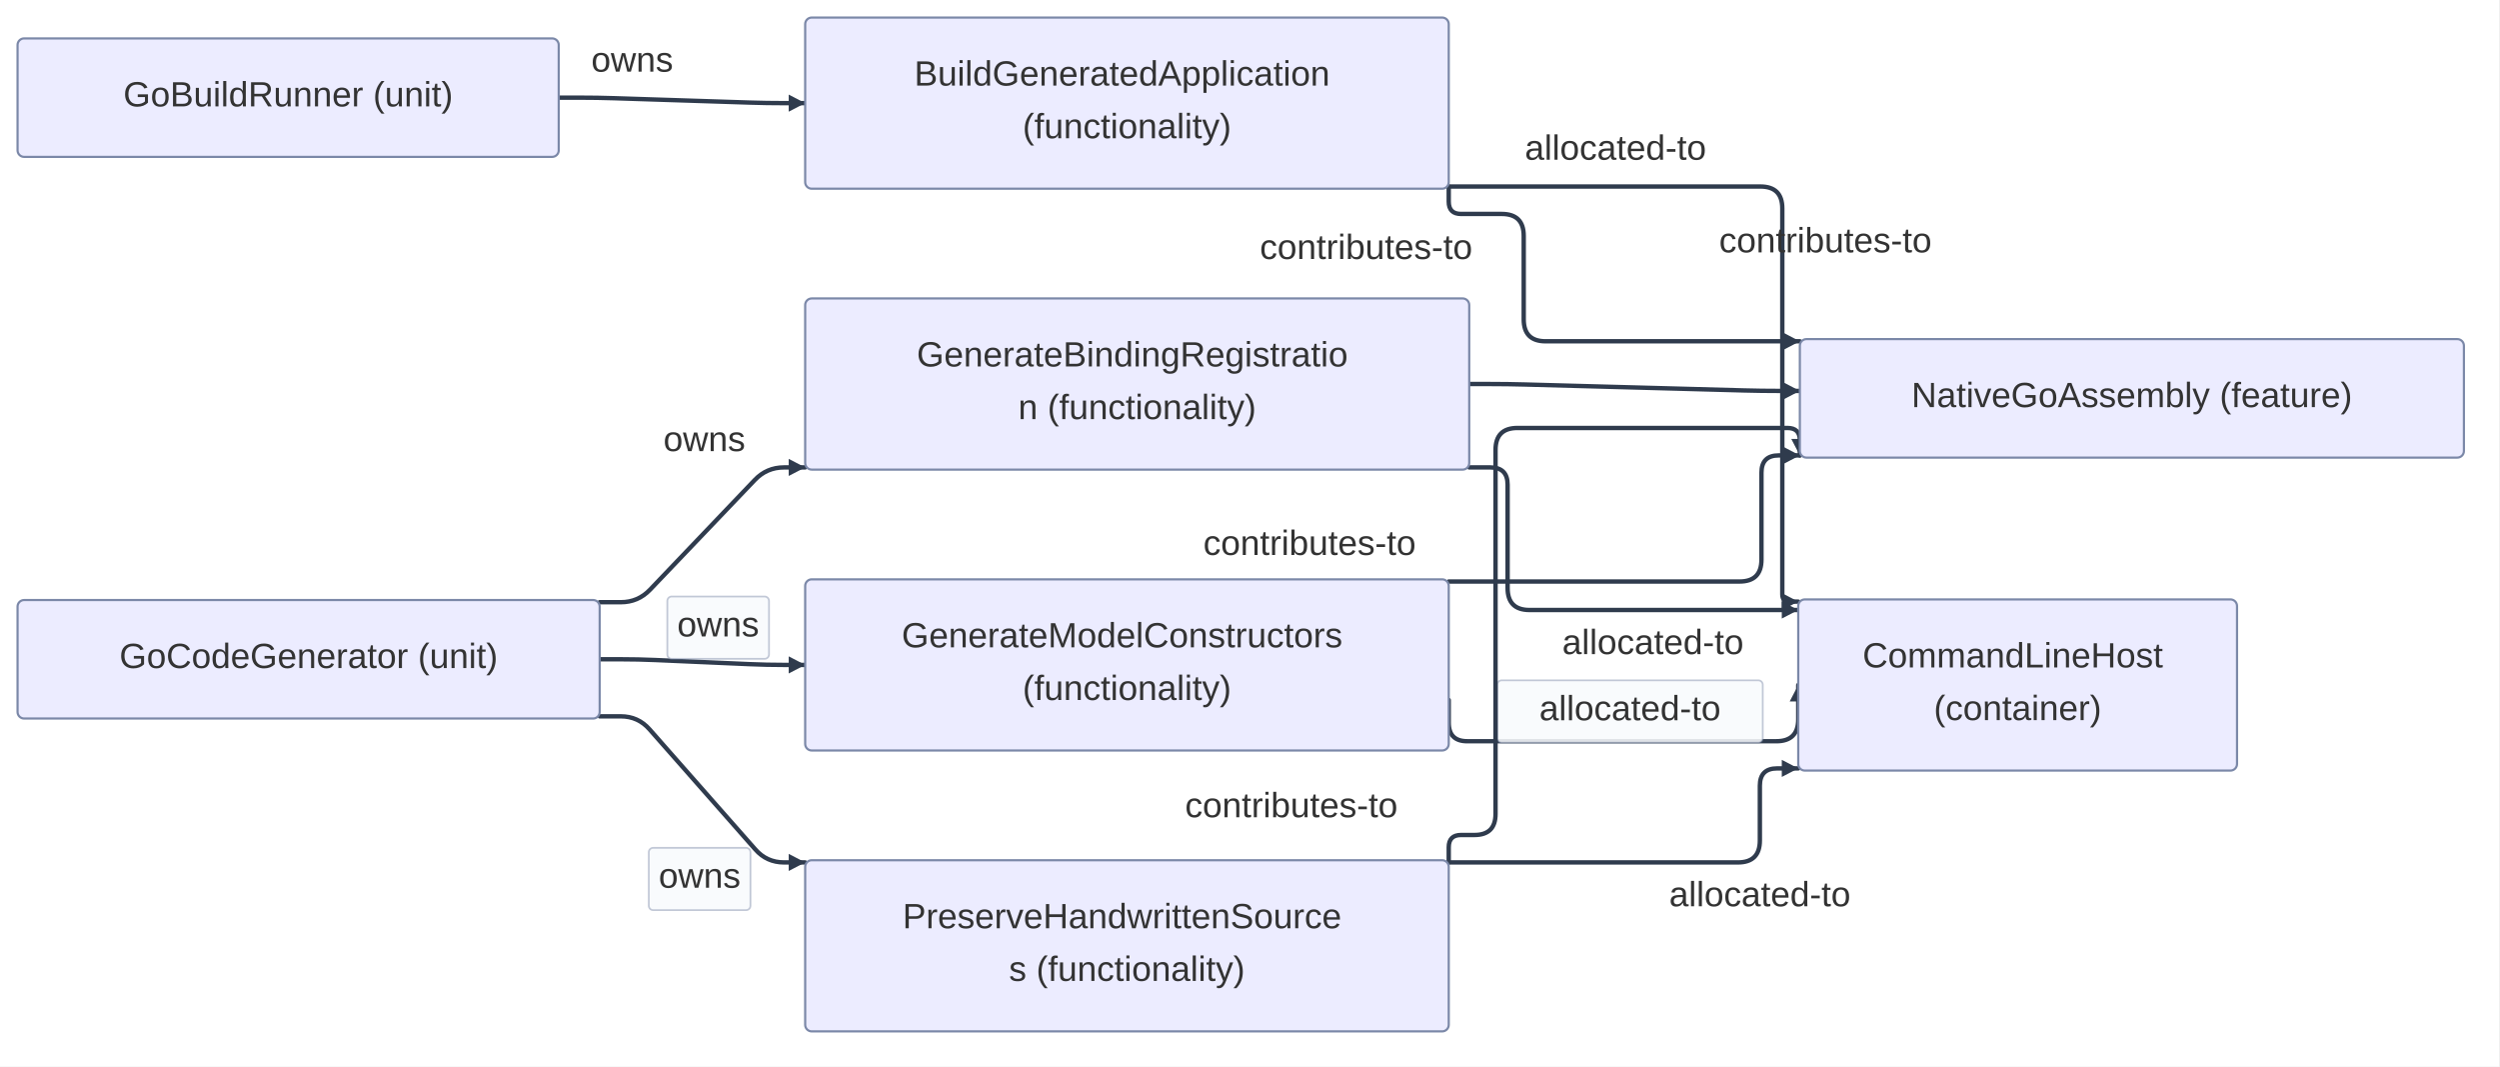
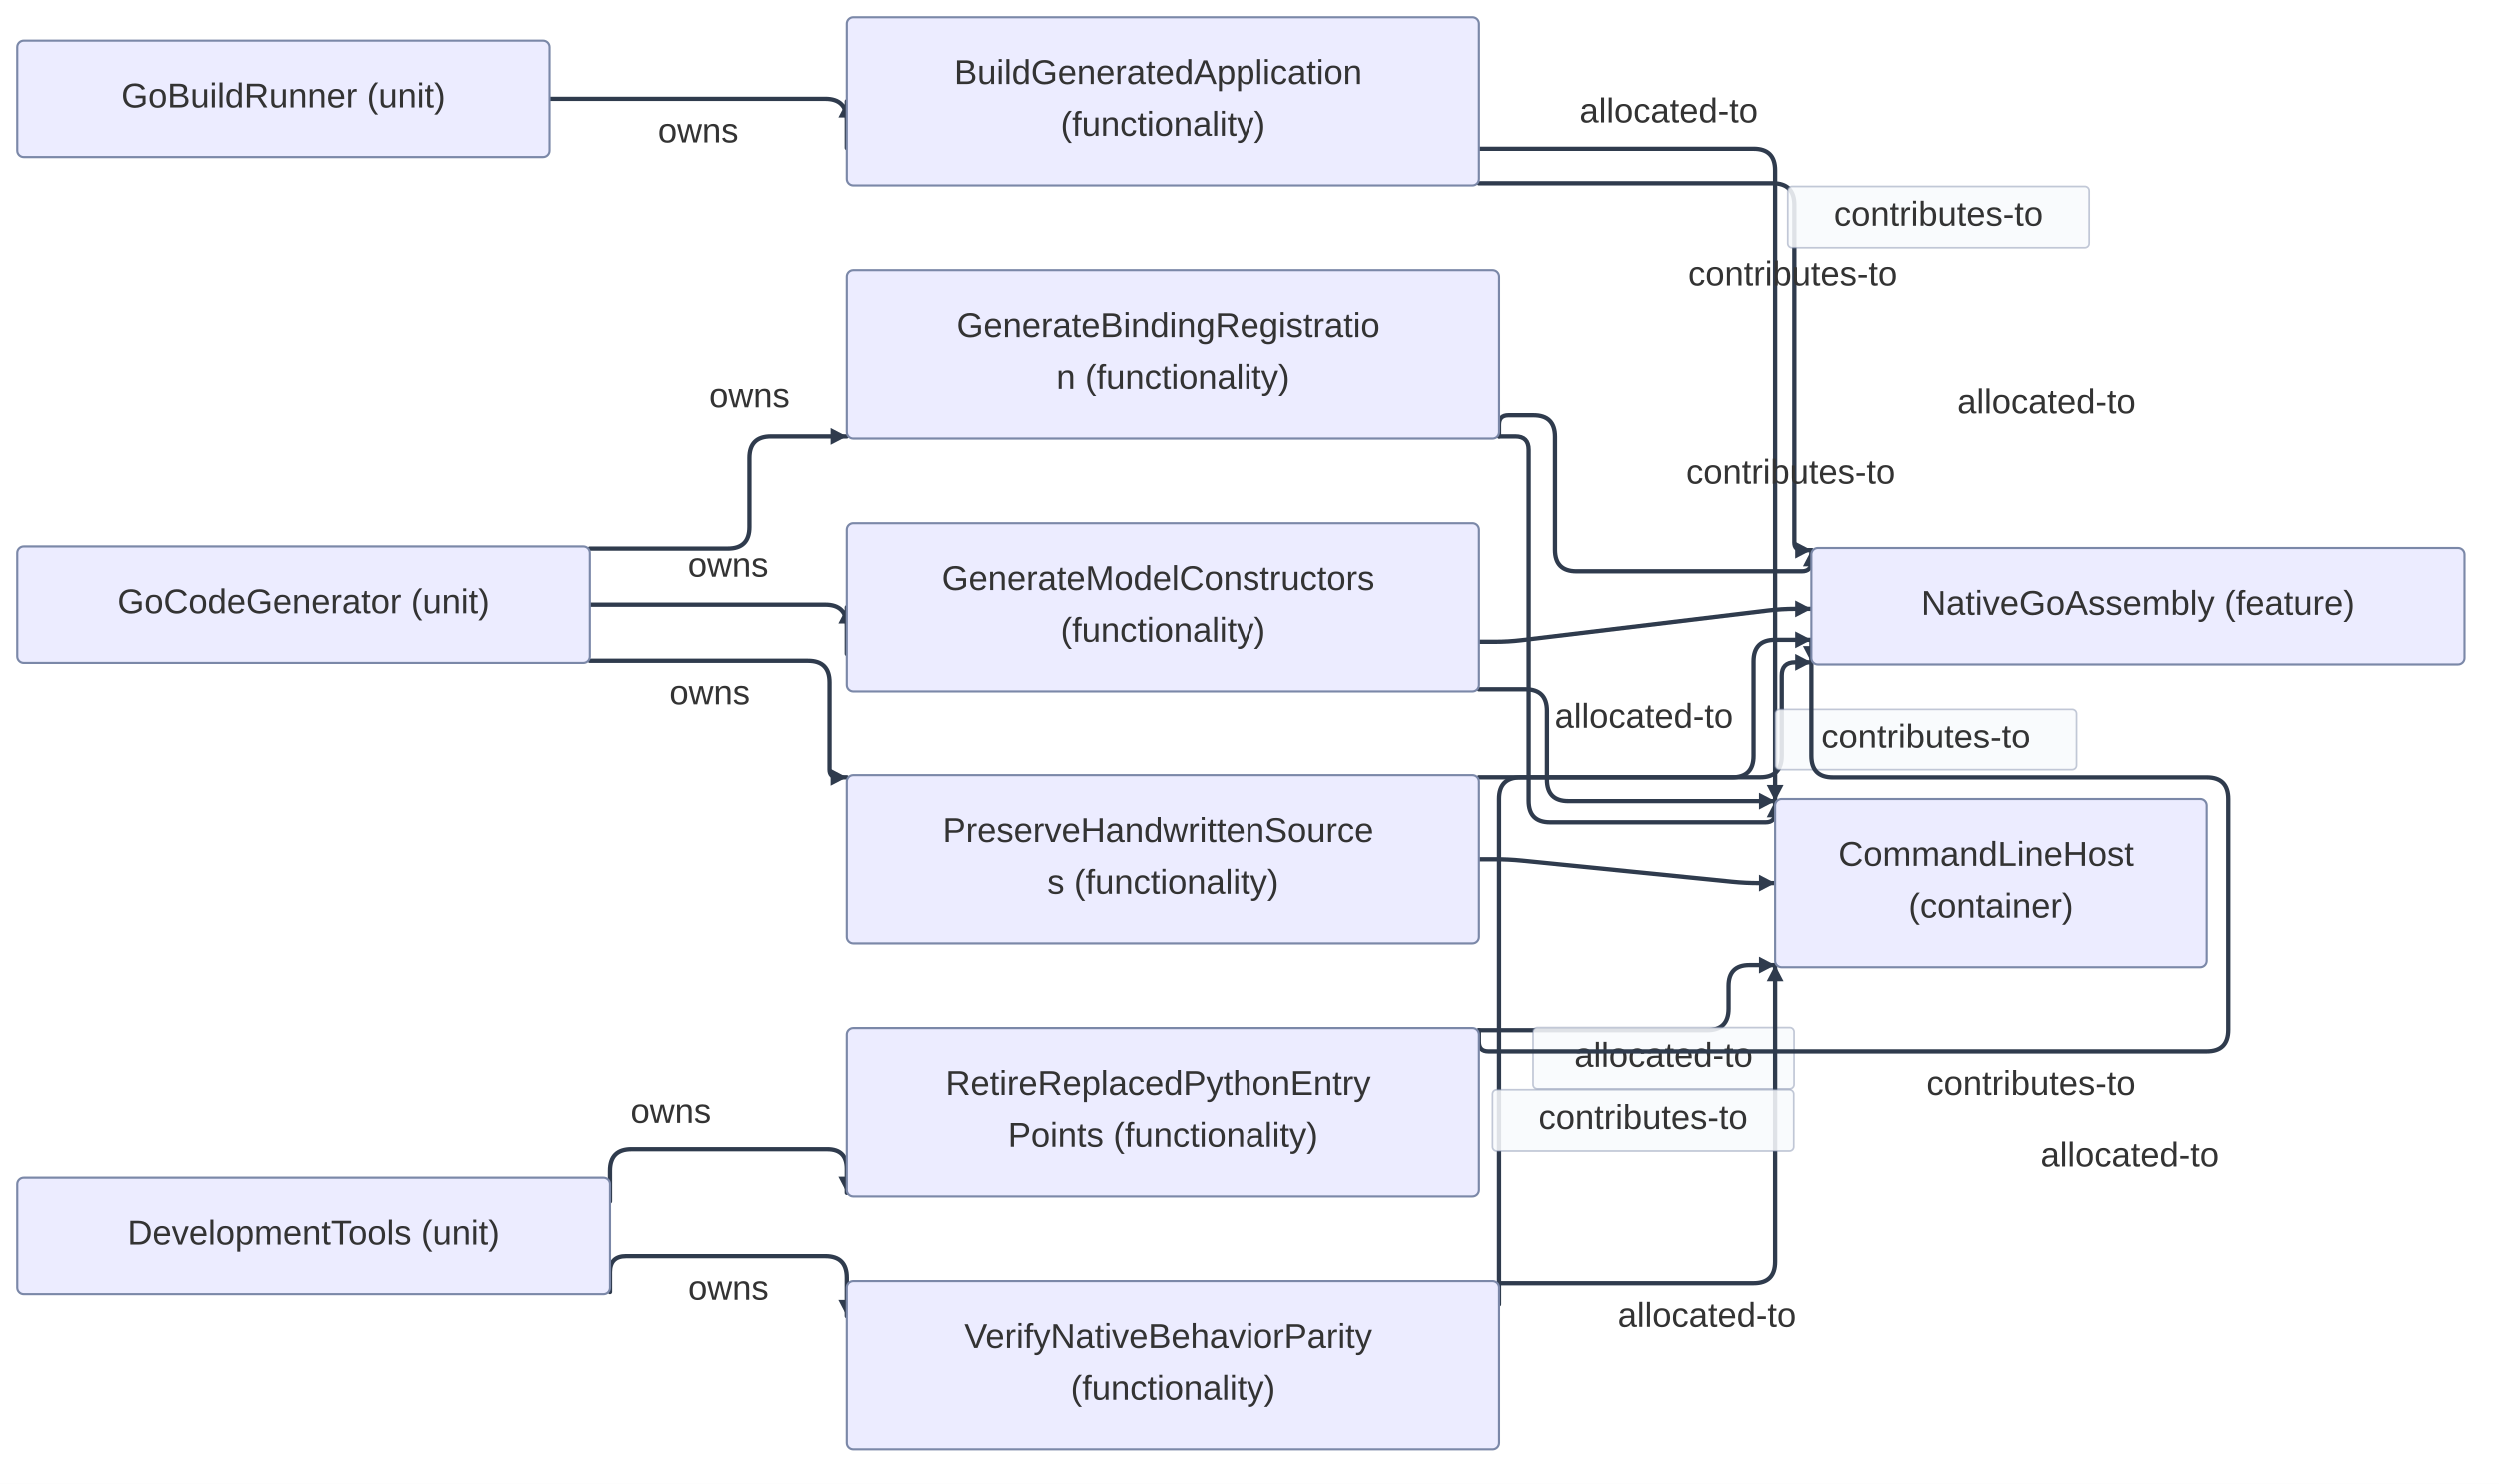
- <svg xmlns="http://www.w3.org/2000/svg" width="1139.238" height="486" viewBox="0 0 1139.238 486">
-   <rect x="0" y="0" width="1139.238" height="486" fill="#FFFFFF" />
+ <svg xmlns="http://www.w3.org/2000/svg" width="1158.778" height="688.25" viewBox="0 0 1158.778 688.25">
+   <rect x="0" y="0" width="1158.778" height="688.25" fill="#FFFFFF" />
  <defs>
    <marker id="arrow-0" viewBox="0 0 10 10" refX="5" refY="5" markerUnits="userSpaceOnUse" markerWidth="8" markerHeight="8" orient="auto">
      <path d="M 0 0 L 10 5 L 0 10 z" fill="#2F3B4D" stroke="#2F3B4D" stroke-width="1" stroke-dasharray="1,0" />
    </marker>
    <marker id="arrow-start-0" viewBox="0 0 10 10" refX="4.5" refY="5" markerUnits="userSpaceOnUse" markerWidth="8" markerHeight="8" orient="auto">
      <path d="M 0 5 L 10 10 L 10 0 z" fill="#2F3B4D" stroke="#2F3B4D" stroke-width="1" stroke-dasharray="1,0" />
    </marker>
  </defs>
-   <path id="edge-0" class="edgePath" data-edge-id="edge-0" d="M 660.447,85.000 L 802.511,85.000 Q 812.511,85.000 812.511,95.000 L 812.511,270.882 Q 812.511,274.154 815.783,274.154 L 819.782,274.154" fill="none" stroke="#2F3B4D" stroke-width="2" stroke-linecap="round" stroke-linejoin="round" />
-   <g transform="translate(819.78 274.15) rotate(0.00)">
-     <polygon points="0,0 -7.50,3.90 -7.50,-3.90" fill="#2F3B4D" />
-   </g>
-   <rect data-edge-id="edge-0" data-label-kind="center" x="675.97" y="54.60" width="121.03" height="28.40" rx="2" ry="2" fill="rgba(248,250,252, 0.92)" fill-opacity="0.00" stroke="#7B88A8" stroke-opacity="0.00" stroke-width="0.8" />
+   <path id="edge-0" class="edgePath" data-edge-id="edge-0" d="M 685.900,69.000 L 813.248,69.000 Q 823.248,69.000 823.248,79.000 L 823.248,371.798" fill="none" stroke="#2F3B4D" stroke-width="2" stroke-linecap="round" stroke-linejoin="round" />
+   <g transform="translate(823.25 371.80) rotate(90.00)">
+     <polygon points="0,0 -7.50,3.90 -7.50,-3.90" fill="#2F3B4D" />
+   </g>
+   <rect data-edge-id="edge-0" data-label-kind="center" x="713.42" y="38.60" width="121.03" height="28.40" rx="2" ry="2" fill="rgba(248,250,252, 0.92)" fill-opacity="0.00" stroke="#7B88A8" stroke-opacity="0.00" stroke-width="0.8" />
  <g class="edgeLabel" data-edge-id="edge-0" data-label-kind="center">
-     <text x="736.48" y="72.80" text-anchor="middle" font-family="trebuchet ms,verdana,arial,DejaVu Sans,Liberation Sans,sans-serif,Noto Color Emoji,Apple Color Emoji,Segoe UI Emoji" font-size="16" fill="#333333">
-       <tspan x="736.48" dy="0.00">allocated-to</tspan>
-     </text>
-   </g>
-   <path id="edge-1" class="edgePath" data-edge-id="edge-1" d="M 660.447,85.000 L 660.447,91.875 Q 660.447,97.500 666.072,97.500 L 684.629,97.500 Q 694.629,97.500 694.629,107.500 L 694.629,145.526 Q 694.629,155.526 704.629,155.526 L 820.511,155.526" fill="none" stroke="#2F3B4D" stroke-width="2" stroke-linecap="round" stroke-linejoin="round" />
-   <g transform="translate(820.51 155.53) rotate(0.00)">
-     <polygon points="0,0 -7.50,3.90 -7.50,-3.90" fill="#2F3B4D" />
-   </g>
-   <rect data-edge-id="edge-1" data-label-kind="center" x="552.93" y="99.84" width="139.70" height="28.40" rx="2" ry="2" fill="rgba(248,250,252, 0.92)" fill-opacity="0.00" stroke="#7B88A8" stroke-opacity="0.00" stroke-width="0.8" />
+     <text x="773.93" y="56.80" text-anchor="middle" font-family="trebuchet ms,verdana,arial,DejaVu Sans,Liberation Sans,sans-serif,Noto Color Emoji,Apple Color Emoji,Segoe UI Emoji" font-size="16" fill="#333333">
+       <tspan x="773.93" dy="0.00">allocated-to</tspan>
+     </text>
+   </g>
+   <path id="edge-1" class="edgePath" data-edge-id="edge-1" d="M 685.900,85.000 L 822.163,85.000 Q 832.163,85.000 832.163,95.000 L 832.163,251.448 Q 832.163,254.998 835.713,254.998 L 840.052,254.998" fill="none" stroke="#2F3B4D" stroke-width="2" stroke-linecap="round" stroke-linejoin="round" />
+   <g transform="translate(840.05 255.00) rotate(0.00)">
+     <polygon points="0,0 -7.50,3.90 -7.50,-3.90" fill="#2F3B4D" />
+   </g>
+   <rect data-edge-id="edge-1" data-label-kind="center" x="829.11" y="86.46" width="139.70" height="28.40" rx="2" ry="2" fill="rgba(248,250,252, 0.92)" fill-opacity="0.95" stroke="#7B88A8" stroke-opacity="0.45" stroke-width="0.8" />
  <g class="edgeLabel" data-edge-id="edge-1" data-label-kind="center">
-     <text x="622.78" y="118.04" text-anchor="middle" font-family="trebuchet ms,verdana,arial,DejaVu Sans,Liberation Sans,sans-serif,Noto Color Emoji,Apple Color Emoji,Segoe UI Emoji" font-size="16" fill="#333333">
-       <tspan x="622.78" dy="0.00">contributes-to</tspan>
-     </text>
-   </g>
-   <path id="edge-2" class="edgePath" data-edge-id="edge-2" d="M 669.782,213.000 L 679.407,213.000 Q 687.282,213.000 687.282,220.875 L 687.282,267.978 Q 687.282,277.978 697.282,277.978 L 819.782,277.978" fill="none" stroke="#2F3B4D" stroke-width="2" stroke-linecap="round" stroke-linejoin="round" />
-   <g transform="translate(819.78 277.98) rotate(0.00)">
-     <polygon points="0,0 -7.50,3.90 -7.50,-3.90" fill="#2F3B4D" />
-   </g>
-   <rect data-edge-id="edge-2" data-label-kind="center" x="693.02" y="279.88" width="121.03" height="28.40" rx="2" ry="2" fill="rgba(248,250,252, 0.92)" fill-opacity="0.00" stroke="#7B88A8" stroke-opacity="0.00" stroke-width="0.8" />
+     <text x="898.96" y="104.66" text-anchor="middle" font-family="trebuchet ms,verdana,arial,DejaVu Sans,Liberation Sans,sans-serif,Noto Color Emoji,Apple Color Emoji,Segoe UI Emoji" font-size="16" fill="#333333">
+       <tspan x="898.96" dy="0.00">contributes-to</tspan>
+     </text>
+   </g>
+   <path id="edge-2" class="edgePath" data-edge-id="edge-2" d="M 282.720,557.307 L 282.720,543.126 Q 282.720,533.126 292.720,533.126 L 383.410,533.126 Q 392.509,533.126 392.509,542.224 L 392.509,553.345" fill="none" stroke="#2F3B4D" stroke-width="2" stroke-linecap="round" stroke-linejoin="round" />
+   <g transform="translate(392.51 553.34) rotate(90.00)">
+     <polygon points="0,0 -7.50,3.90 -7.50,-3.90" fill="#2F3B4D" />
+   </g>
+   <rect data-edge-id="edge-2" data-label-kind="center" x="287.77" y="502.73" width="46.35" height="28.40" rx="2" ry="2" fill="rgba(248,250,252, 0.92)" fill-opacity="0.00" stroke="#7B88A8" stroke-opacity="0.00" stroke-width="0.8" />
  <g class="edgeLabel" data-edge-id="edge-2" data-label-kind="center">
-     <text x="753.53" y="298.08" text-anchor="middle" font-family="trebuchet ms,verdana,arial,DejaVu Sans,Liberation Sans,sans-serif,Noto Color Emoji,Apple Color Emoji,Segoe UI Emoji" font-size="16" fill="#333333">
-       <tspan x="753.53" dy="0.00">allocated-to</tspan>
-     </text>
-   </g>
-   <path id="edge-3" class="edgePath" data-edge-id="edge-3" d="M 669.782,175.000 L 679.407,175.000 Q 687.282,175.000 695.154,175.214 L 795.139,177.925 Q 803.011,178.139 810.886,178.139 L 820.511,178.139" fill="none" stroke="#2F3B4D" stroke-width="2" stroke-linecap="round" stroke-linejoin="round" />
-   <g transform="translate(820.51 178.14) rotate(0.00)">
-     <polygon points="0,0 -7.50,3.90 -7.50,-3.90" fill="#2F3B4D" />
-   </g>
-   <rect data-edge-id="edge-3" data-label-kind="center" x="762.30" y="96.81" width="139.70" height="28.40" rx="2" ry="2" fill="rgba(248,250,252, 0.92)" fill-opacity="0.00" stroke="#7B88A8" stroke-opacity="0.00" stroke-width="0.8" />
+     <text x="310.94" y="520.93" text-anchor="middle" font-family="trebuchet ms,verdana,arial,DejaVu Sans,Liberation Sans,sans-serif,Noto Color Emoji,Apple Color Emoji,Segoe UI Emoji" font-size="16" fill="#333333">
+       <tspan x="310.94" dy="0.00">owns</tspan>
+     </text>
+   </g>
+   <path id="edge-3" class="edgePath" data-edge-id="edge-3" d="M 282.720,599.307 L 282.720,590.170 Q 282.720,582.694 290.195,582.694 L 382.509,582.694 Q 392.509,582.694 392.509,592.694 L 392.509,610.482" fill="none" stroke="#2F3B4D" stroke-width="2" stroke-linecap="round" stroke-linejoin="round" />
+   <g transform="translate(392.51 610.48) rotate(90.00)">
+     <polygon points="0,0 -7.50,3.90 -7.50,-3.90" fill="#2F3B4D" />
+   </g>
+   <rect data-edge-id="edge-3" data-label-kind="center" x="314.44" y="584.69" width="46.35" height="28.40" rx="2" ry="2" fill="rgba(248,250,252, 0.92)" fill-opacity="0.00" stroke="#7B88A8" stroke-opacity="0.00" stroke-width="0.8" />
  <g class="edgeLabel" data-edge-id="edge-3" data-label-kind="center">
-     <text x="832.15" y="115.01" text-anchor="middle" font-family="trebuchet ms,verdana,arial,DejaVu Sans,Liberation Sans,sans-serif,Noto Color Emoji,Apple Color Emoji,Segoe UI Emoji" font-size="16" fill="#333333">
-       <tspan x="832.15" dy="0.00">contributes-to</tspan>
-     </text>
-   </g>
-   <path id="edge-4" class="edgePath" data-edge-id="edge-4" d="M 660.447,319.000 L 660.447,329.327 Q 660.447,337.777 668.896,337.777 L 809.782,337.777 Q 819.782,337.777 819.782,327.777 L 819.782,312.154" fill="none" stroke="#2F3B4D" stroke-width="2" stroke-linecap="round" stroke-linejoin="round" />
-   <g transform="translate(819.78 312.15) rotate(-90.00)">
-     <polygon points="0,0 -7.50,3.90 -7.50,-3.90" fill="#2F3B4D" />
-   </g>
-   <rect data-edge-id="edge-4" data-label-kind="center" x="682.57" y="310.03" width="121.03" height="28.40" rx="2" ry="2" fill="rgba(248,250,252, 0.92)" fill-opacity="0.95" stroke="#7B88A8" stroke-opacity="0.45" stroke-width="0.8" />
+     <text x="337.61" y="602.89" text-anchor="middle" font-family="trebuchet ms,verdana,arial,DejaVu Sans,Liberation Sans,sans-serif,Noto Color Emoji,Apple Color Emoji,Segoe UI Emoji" font-size="16" fill="#333333">
+       <tspan x="337.61" dy="0.00">owns</tspan>
+     </text>
+   </g>
+   <path id="edge-4" class="edgePath" data-edge-id="edge-4" d="M 695.235,202.250 L 702.791,202.250 Q 708.973,202.250 708.973,208.432 L 708.973,371.611 Q 708.973,381.611 718.973,381.611 L 818.832,381.611 Q 823.248,381.611 823.248,377.195 L 823.248,371.798" fill="none" stroke="#2F3B4D" stroke-width="2" stroke-linecap="round" stroke-linejoin="round" />
+   <g transform="translate(823.25 371.80) rotate(-90.00)">
+     <polygon points="0,0 -7.50,3.90 -7.50,-3.90" fill="#2F3B4D" />
+   </g>
+   <rect data-edge-id="edge-4" data-label-kind="center" x="888.50" y="173.38" width="121.03" height="28.40" rx="2" ry="2" fill="rgba(248,250,252, 0.92)" fill-opacity="0.00" stroke="#7B88A8" stroke-opacity="0.00" stroke-width="0.8" />
  <g class="edgeLabel" data-edge-id="edge-4" data-label-kind="center">
-     <text x="743.08" y="328.23" text-anchor="middle" font-family="trebuchet ms,verdana,arial,DejaVu Sans,Liberation Sans,sans-serif,Noto Color Emoji,Apple Color Emoji,Segoe UI Emoji" font-size="16" fill="#333333">
-       <tspan x="743.08" dy="0.00">allocated-to</tspan>
-     </text>
-   </g>
-   <path id="edge-5" class="edgePath" data-edge-id="edge-5" d="M 660.447,265.000 L 793.011,265.000 Q 803.011,265.000 803.011,255.000 L 803.011,215.401 Q 803.011,207.526 810.886,207.526 L 820.511,207.526" fill="none" stroke="#2F3B4D" stroke-width="2" stroke-linecap="round" stroke-linejoin="round" />
-   <g transform="translate(820.51 207.53) rotate(0.00)">
-     <polygon points="0,0 -7.50,3.90 -7.50,-3.90" fill="#2F3B4D" />
-   </g>
-   <rect data-edge-id="edge-5" data-label-kind="center" x="527.16" y="234.70" width="139.70" height="28.40" rx="2" ry="2" fill="rgba(248,250,252, 0.92)" fill-opacity="0.00" stroke="#7B88A8" stroke-opacity="0.00" stroke-width="0.8" />
+     <text x="949.01" y="191.58" text-anchor="middle" font-family="trebuchet ms,verdana,arial,DejaVu Sans,Liberation Sans,sans-serif,Noto Color Emoji,Apple Color Emoji,Segoe UI Emoji" font-size="16" fill="#333333">
+       <tspan x="949.01" dy="0.00">allocated-to</tspan>
+     </text>
+   </g>
+   <path id="edge-5" class="edgePath" data-edge-id="edge-5" d="M 695.235,202.250 L 695.235,196.853 Q 695.235,192.438 699.651,192.438 L 711.194,192.438 Q 721.194,192.438 721.194,202.438 L 721.194,254.811 Q 721.194,264.811 731.194,264.811 L 835.636,264.811 Q 840.052,264.811 840.052,260.395 L 840.052,254.998" fill="none" stroke="#2F3B4D" stroke-width="2" stroke-linecap="round" stroke-linejoin="round" />
+   <g transform="translate(840.05 255.00) rotate(-90.00)">
+     <polygon points="0,0 -7.50,3.90 -7.50,-3.90" fill="#2F3B4D" />
+   </g>
+   <rect data-edge-id="edge-5" data-label-kind="center" x="761.51" y="114.14" width="139.70" height="28.40" rx="2" ry="2" fill="rgba(248,250,252, 0.92)" fill-opacity="0.00" stroke="#7B88A8" stroke-opacity="0.00" stroke-width="0.8" />
  <g class="edgeLabel" data-edge-id="edge-5" data-label-kind="center">
-     <text x="597.01" y="252.90" text-anchor="middle" font-family="trebuchet ms,verdana,arial,DejaVu Sans,Liberation Sans,sans-serif,Noto Color Emoji,Apple Color Emoji,Segoe UI Emoji" font-size="16" fill="#333333">
-       <tspan x="597.01" dy="0.00">contributes-to</tspan>
-     </text>
-   </g>
-   <path id="edge-6" class="edgePath" data-edge-id="edge-6" d="M 254.713,44.504 L 264.338,44.504 Q 272.213,44.504 280.084,44.758 L 341.685,46.746 Q 349.556,47.000 357.431,47.000 L 367.056,47.000" fill="none" stroke="#2F3B4D" stroke-width="2" stroke-linecap="round" stroke-linejoin="round" />
-   <g transform="translate(367.06 47.00) rotate(0.00)">
-     <polygon points="0,0 -7.50,3.90 -7.50,-3.90" fill="#2F3B4D" />
-   </g>
-   <rect data-edge-id="edge-6" data-label-kind="center" x="265.03" y="14.47" width="46.35" height="28.40" rx="2" ry="2" fill="rgba(248,250,252, 0.92)" fill-opacity="0.00" stroke="#7B88A8" stroke-opacity="0.00" stroke-width="0.8" />
+     <text x="831.36" y="132.34" text-anchor="middle" font-family="trebuchet ms,verdana,arial,DejaVu Sans,Liberation Sans,sans-serif,Noto Color Emoji,Apple Color Emoji,Segoe UI Emoji" font-size="16" fill="#333333">
+       <tspan x="831.36" dy="0.00">contributes-to</tspan>
+     </text>
+   </g>
+   <path id="edge-6" class="edgePath" data-edge-id="edge-6" d="M 685.900,319.500 L 707.460,319.500 Q 717.460,319.500 717.460,329.500 L 717.460,361.798 Q 717.460,371.798 727.460,371.798 L 823.248,371.798" fill="none" stroke="#2F3B4D" stroke-width="2" stroke-linecap="round" stroke-linejoin="round" />
+   <g transform="translate(823.25 371.80) rotate(0.00)">
+     <polygon points="0,0 -7.50,3.90 -7.50,-3.90" fill="#2F3B4D" />
+   </g>
+   <rect data-edge-id="edge-6" data-label-kind="center" x="927.12" y="522.94" width="121.03" height="28.40" rx="2" ry="2" fill="rgba(248,250,252, 0.92)" fill-opacity="0.00" stroke="#7B88A8" stroke-opacity="0.00" stroke-width="0.8" />
  <g class="edgeLabel" data-edge-id="edge-6" data-label-kind="center">
-     <text x="288.21" y="32.67" text-anchor="middle" font-family="trebuchet ms,verdana,arial,DejaVu Sans,Liberation Sans,sans-serif,Noto Color Emoji,Apple Color Emoji,Segoe UI Emoji" font-size="16" fill="#333333">
-       <tspan x="288.21" dy="0.00">owns</tspan>
-     </text>
-   </g>
-   <path id="edge-7" class="edgePath" data-edge-id="edge-7" d="M 273.384,274.427 L 283.009,274.427 Q 290.884,274.427 296.323,268.732 L 344.116,218.695 Q 349.556,213.000 357.431,213.000 L 367.056,213.000" fill="none" stroke="#2F3B4D" stroke-width="2" stroke-linecap="round" stroke-linejoin="round" />
-   <g transform="translate(367.06 213.00) rotate(0.00)">
-     <polygon points="0,0 -7.50,3.90 -7.50,-3.90" fill="#2F3B4D" />
-   </g>
-   <rect data-edge-id="edge-7" data-label-kind="center" x="297.93" y="187.37" width="46.35" height="28.40" rx="2" ry="2" fill="rgba(248,250,252, 0.92)" fill-opacity="0.00" stroke="#7B88A8" stroke-opacity="0.00" stroke-width="0.8" />
+     <text x="987.63" y="541.14" text-anchor="middle" font-family="trebuchet ms,verdana,arial,DejaVu Sans,Liberation Sans,sans-serif,Noto Color Emoji,Apple Color Emoji,Segoe UI Emoji" font-size="16" fill="#333333">
+       <tspan x="987.63" dy="0.00">allocated-to</tspan>
+     </text>
+   </g>
+   <path id="edge-7" class="edgePath" data-edge-id="edge-7" d="M 685.900,297.500 L 693.455,297.500 Q 699.637,297.500 705.775,296.760 L 820.177,282.976 Q 826.314,282.237 832.496,282.237 L 840.052,282.237" fill="none" stroke="#2F3B4D" stroke-width="2" stroke-linecap="round" stroke-linejoin="round" />
+   <g transform="translate(840.05 282.24) rotate(0.00)">
+     <polygon points="0,0 -7.50,3.90 -7.50,-3.90" fill="#2F3B4D" />
+   </g>
+   <rect data-edge-id="edge-7" data-label-kind="center" x="760.58" y="205.97" width="139.70" height="28.40" rx="2" ry="2" fill="rgba(248,250,252, 0.92)" fill-opacity="0.00" stroke="#7B88A8" stroke-opacity="0.00" stroke-width="0.8" />
  <g class="edgeLabel" data-edge-id="edge-7" data-label-kind="center">
-     <text x="321.10" y="205.57" text-anchor="middle" font-family="trebuchet ms,verdana,arial,DejaVu Sans,Liberation Sans,sans-serif,Noto Color Emoji,Apple Color Emoji,Segoe UI Emoji" font-size="16" fill="#333333">
-       <tspan x="321.10" dy="0.00">owns</tspan>
-     </text>
-   </g>
-   <path id="edge-8" class="edgePath" data-edge-id="edge-8" d="M 273.384,300.427 L 283.009,300.427 Q 290.884,300.427 298.751,300.772 L 341.688,302.655 Q 349.556,303.000 357.431,303.000 L 367.056,303.000" fill="none" stroke="#2F3B4D" stroke-width="2" stroke-linecap="round" stroke-linejoin="round" />
-   <g transform="translate(367.06 303.00) rotate(0.00)">
-     <polygon points="0,0 -7.50,3.90 -7.50,-3.90" fill="#2F3B4D" />
-   </g>
-   <rect data-edge-id="edge-8" data-label-kind="center" x="304.22" y="271.83" width="46.35" height="28.40" rx="2" ry="2" fill="rgba(248,250,252, 0.92)" fill-opacity="0.95" stroke="#7B88A8" stroke-opacity="0.45" stroke-width="0.8" />
+     <text x="830.43" y="224.17" text-anchor="middle" font-family="trebuchet ms,verdana,arial,DejaVu Sans,Liberation Sans,sans-serif,Noto Color Emoji,Apple Color Emoji,Segoe UI Emoji" font-size="16" fill="#333333">
+       <tspan x="830.43" dy="0.00">contributes-to</tspan>
+     </text>
+   </g>
+   <path id="edge-8" class="edgePath" data-edge-id="edge-8" d="M 254.713,45.854 L 382.509,45.854 Q 392.509,45.854 392.509,55.854 L 392.509,68.627 L 392.509,47.000" fill="none" stroke="#2F3B4D" stroke-width="2" stroke-linecap="round" stroke-linejoin="round" />
+   <g transform="translate(392.51 47.00) rotate(-90.00)">
+     <polygon points="0,0 -7.50,3.90 -7.50,-3.90" fill="#2F3B4D" />
+   </g>
+   <rect data-edge-id="edge-8" data-label-kind="center" x="300.43" y="47.85" width="46.35" height="28.40" rx="2" ry="2" fill="rgba(248,250,252, 0.92)" fill-opacity="0.00" stroke="#7B88A8" stroke-opacity="0.00" stroke-width="0.8" />
  <g class="edgeLabel" data-edge-id="edge-8" data-label-kind="center">
-     <text x="327.39" y="290.03" text-anchor="middle" font-family="trebuchet ms,verdana,arial,DejaVu Sans,Liberation Sans,sans-serif,Noto Color Emoji,Apple Color Emoji,Segoe UI Emoji" font-size="16" fill="#333333">
-       <tspan x="327.39" dy="0.00">owns</tspan>
-     </text>
-   </g>
-   <path id="edge-9" class="edgePath" data-edge-id="edge-9" d="M 273.384,326.427 L 283.009,326.427 Q 290.884,326.427 296.091,332.335 L 344.349,387.092 Q 349.556,393.000 357.431,393.000 L 367.056,393.000" fill="none" stroke="#2F3B4D" stroke-width="2" stroke-linecap="round" stroke-linejoin="round" />
-   <g transform="translate(367.06 393.00) rotate(0.00)">
-     <polygon points="0,0 -7.50,3.90 -7.50,-3.90" fill="#2F3B4D" />
-   </g>
-   <rect data-edge-id="edge-9" data-label-kind="center" x="295.77" y="386.35" width="46.35" height="28.40" rx="2" ry="2" fill="rgba(248,250,252, 0.92)" fill-opacity="0.95" stroke="#7B88A8" stroke-opacity="0.45" stroke-width="0.8" />
+     <text x="323.61" y="66.05" text-anchor="middle" font-family="trebuchet ms,verdana,arial,DejaVu Sans,Liberation Sans,sans-serif,Noto Color Emoji,Apple Color Emoji,Segoe UI Emoji" font-size="16" fill="#333333">
+       <tspan x="323.61" dy="0.00">owns</tspan>
+     </text>
+   </g>
+   <path id="edge-9" class="edgePath" data-edge-id="edge-9" d="M 273.384,254.283 L 337.371,254.283 Q 347.371,254.283 347.371,244.283 L 347.371,212.250 Q 347.371,202.250 357.371,202.250 L 392.509,202.250" fill="none" stroke="#2F3B4D" stroke-width="2" stroke-linecap="round" stroke-linejoin="round" />
+   <g transform="translate(392.51 202.25) rotate(0.00)">
+     <polygon points="0,0 -7.50,3.90 -7.50,-3.90" fill="#2F3B4D" />
+   </g>
+   <rect data-edge-id="edge-9" data-label-kind="center" x="324.20" y="170.56" width="46.35" height="28.40" rx="2" ry="2" fill="rgba(248,250,252, 0.92)" fill-opacity="0.00" stroke="#7B88A8" stroke-opacity="0.00" stroke-width="0.8" />
  <g class="edgeLabel" data-edge-id="edge-9" data-label-kind="center">
-     <text x="318.95" y="404.55" text-anchor="middle" font-family="trebuchet ms,verdana,arial,DejaVu Sans,Liberation Sans,sans-serif,Noto Color Emoji,Apple Color Emoji,Segoe UI Emoji" font-size="16" fill="#333333">
-       <tspan x="318.95" dy="0.00">owns</tspan>
-     </text>
-   </g>
-   <path id="edge-10" class="edgePath" data-edge-id="edge-10" d="M 660.447,393.000 L 792.282,393.000 Q 802.282,393.000 802.282,383.000 L 802.282,358.029 Q 802.282,350.154 810.157,350.154 L 819.782,350.154" fill="none" stroke="#2F3B4D" stroke-width="2" stroke-linecap="round" stroke-linejoin="round" />
-   <g transform="translate(819.78 350.15) rotate(0.00)">
-     <polygon points="0,0 -7.50,3.90 -7.50,-3.90" fill="#2F3B4D" />
-   </g>
-   <rect data-edge-id="edge-10" data-label-kind="center" x="741.77" y="394.79" width="121.03" height="28.40" rx="2" ry="2" fill="rgba(248,250,252, 0.92)" fill-opacity="0.00" stroke="#7B88A8" stroke-opacity="0.00" stroke-width="0.8" />
+     <text x="347.37" y="188.76" text-anchor="middle" font-family="trebuchet ms,verdana,arial,DejaVu Sans,Liberation Sans,sans-serif,Noto Color Emoji,Apple Color Emoji,Segoe UI Emoji" font-size="16" fill="#333333">
+       <tspan x="347.37" dy="0.00">owns</tspan>
+     </text>
+   </g>
+   <path id="edge-10" class="edgePath" data-edge-id="edge-10" d="M 273.384,280.283 L 382.509,280.283 Q 392.509,280.283 392.509,290.283 L 392.509,303.091 L 392.509,281.500" fill="none" stroke="#2F3B4D" stroke-width="2" stroke-linecap="round" stroke-linejoin="round" />
+   <g transform="translate(392.51 281.50) rotate(-90.00)">
+     <polygon points="0,0 -7.50,3.90 -7.50,-3.90" fill="#2F3B4D" />
+   </g>
+   <rect data-edge-id="edge-10" data-label-kind="center" x="314.31" y="249.11" width="46.35" height="28.40" rx="2" ry="2" fill="rgba(248,250,252, 0.92)" fill-opacity="0.00" stroke="#7B88A8" stroke-opacity="0.00" stroke-width="0.8" />
  <g class="edgeLabel" data-edge-id="edge-10" data-label-kind="center">
-     <text x="802.28" y="412.99" text-anchor="middle" font-family="trebuchet ms,verdana,arial,DejaVu Sans,Liberation Sans,sans-serif,Noto Color Emoji,Apple Color Emoji,Segoe UI Emoji" font-size="16" fill="#333333">
-       <tspan x="802.28" dy="0.00">allocated-to</tspan>
-     </text>
-   </g>
-   <path id="edge-11" class="edgePath" data-edge-id="edge-11" d="M 660.447,393.000 L 660.447,386.125 Q 660.447,380.500 666.072,380.500 L 672.181,380.500 Q 681.782,380.500 681.782,370.899 L 681.782,205.026 Q 681.782,195.026 691.782,195.026 L 814.886,195.026 Q 820.511,195.026 820.511,200.651 L 820.511,207.526" fill="none" stroke="#2F3B4D" stroke-width="2" stroke-linecap="round" stroke-linejoin="round" />
-   <g transform="translate(820.51 207.53) rotate(90.00)">
-     <polygon points="0,0 -7.50,3.90 -7.50,-3.90" fill="#2F3B4D" />
-   </g>
-   <rect data-edge-id="edge-11" data-label-kind="center" x="518.85" y="354.21" width="139.70" height="28.40" rx="2" ry="2" fill="rgba(248,250,252, 0.92)" fill-opacity="0.00" stroke="#7B88A8" stroke-opacity="0.00" stroke-width="0.8" />
+     <text x="337.49" y="267.31" text-anchor="middle" font-family="trebuchet ms,verdana,arial,DejaVu Sans,Liberation Sans,sans-serif,Noto Color Emoji,Apple Color Emoji,Segoe UI Emoji" font-size="16" fill="#333333">
+       <tspan x="337.49" dy="0.00">owns</tspan>
+     </text>
+   </g>
+   <path id="edge-11" class="edgePath" data-edge-id="edge-11" d="M 273.384,306.283 L 374.509,306.283 Q 384.509,306.283 384.509,316.283 L 384.509,357.150 Q 384.509,360.750 388.109,360.750 L 392.509,360.750" fill="none" stroke="#2F3B4D" stroke-width="2" stroke-linecap="round" stroke-linejoin="round" />
+   <g transform="translate(392.51 360.75) rotate(0.00)">
+     <polygon points="0,0 -7.50,3.90 -7.50,-3.90" fill="#2F3B4D" />
+   </g>
+   <rect data-edge-id="edge-11" data-label-kind="center" x="305.77" y="308.28" width="46.35" height="28.40" rx="2" ry="2" fill="rgba(248,250,252, 0.92)" fill-opacity="0.00" stroke="#7B88A8" stroke-opacity="0.00" stroke-width="0.8" />
  <g class="edgeLabel" data-edge-id="edge-11" data-label-kind="center">
-     <text x="588.70" y="372.41" text-anchor="middle" font-family="trebuchet ms,verdana,arial,DejaVu Sans,Liberation Sans,sans-serif,Noto Color Emoji,Apple Color Emoji,Segoe UI Emoji" font-size="16" fill="#333333">
-       <tspan x="588.70" dy="0.00">contributes-to</tspan>
-     </text>
-   </g>
-   <rect x="367.06" y="8.00" width="293.39" height="78.00" rx="3" ry="3" fill="#ECECFF" stroke="#7B88A8" stroke-width="1" stroke-linejoin="round" stroke-linecap="round" />
-   <text x="513.75" y="39.00" text-anchor="middle" font-family="trebuchet ms,verdana,arial,DejaVu Sans,Liberation Sans,sans-serif,Noto Color Emoji,Apple Color Emoji,Segoe UI Emoji" font-size="16" fill="#333333">
-     <tspan x="513.75" dy="0.00">BuildGeneratedApplication</tspan>
-     <tspan x="513.75" dy="24.00">(functionality)</tspan>
-   </text>
-   <rect x="819.78" y="273.15" width="200.03" height="78.00" rx="3" ry="3" fill="#ECECFF" stroke="#7B88A8" stroke-width="1" stroke-linejoin="round" stroke-linecap="round" />
-   <text x="919.80" y="304.15" text-anchor="middle" font-family="trebuchet ms,verdana,arial,DejaVu Sans,Liberation Sans,sans-serif,Noto Color Emoji,Apple Color Emoji,Segoe UI Emoji" font-size="16" fill="#333333">
-     <tspan x="919.80" dy="0.00">CommandLineHost</tspan>
-     <tspan x="919.80" dy="24.00">(container)</tspan>
-   </text>
-   <rect x="367.06" y="136.00" width="302.73" height="78.00" rx="3" ry="3" fill="#ECECFF" stroke="#7B88A8" stroke-width="1" stroke-linejoin="round" stroke-linecap="round" />
-   <text x="518.42" y="167.00" text-anchor="middle" font-family="trebuchet ms,verdana,arial,DejaVu Sans,Liberation Sans,sans-serif,Noto Color Emoji,Apple Color Emoji,Segoe UI Emoji" font-size="16" fill="#333333">
-     <tspan x="518.42" dy="0.00">GenerateBindingRegistratio</tspan>
-     <tspan x="518.42" dy="24.00">n (functionality)</tspan>
-   </text>
-   <rect x="367.06" y="264.00" width="293.39" height="78.00" rx="3" ry="3" fill="#ECECFF" stroke="#7B88A8" stroke-width="1" stroke-linejoin="round" stroke-linecap="round" />
-   <text x="513.75" y="295.00" text-anchor="middle" font-family="trebuchet ms,verdana,arial,DejaVu Sans,Liberation Sans,sans-serif,Noto Color Emoji,Apple Color Emoji,Segoe UI Emoji" font-size="16" fill="#333333">
-     <tspan x="513.75" dy="0.00">GenerateModelConstructors</tspan>
-     <tspan x="513.75" dy="24.00">(functionality)</tspan>
-   </text>
-   <rect x="8.00" y="17.50" width="246.71" height="54.00" rx="3" ry="3" fill="#ECECFF" stroke="#7B88A8" stroke-width="1" stroke-linejoin="round" stroke-linecap="round" />
-   <text x="131.36" y="48.50" text-anchor="middle" font-family="trebuchet ms,verdana,arial,DejaVu Sans,Liberation Sans,sans-serif,Noto Color Emoji,Apple Color Emoji,Segoe UI Emoji" font-size="16" fill="#333333">
+     <text x="328.95" y="326.48" text-anchor="middle" font-family="trebuchet ms,verdana,arial,DejaVu Sans,Liberation Sans,sans-serif,Noto Color Emoji,Apple Color Emoji,Segoe UI Emoji" font-size="16" fill="#333333">
+       <tspan x="328.95" dy="0.00">owns</tspan>
+     </text>
+   </g>
+   <path id="edge-12" class="edgePath" data-edge-id="edge-12" d="M 685.900,398.750 L 693.455,398.750 Q 699.637,398.750 705.788,399.368 L 803.359,409.180 Q 809.510,409.798 815.692,409.798 L 823.248,409.798" fill="none" stroke="#2F3B4D" stroke-width="2" stroke-linecap="round" stroke-linejoin="round" />
+   <g transform="translate(823.25 409.80) rotate(0.00)">
+     <polygon points="0,0 -7.50,3.90 -7.50,-3.90" fill="#2F3B4D" />
+   </g>
+   <rect data-edge-id="edge-12" data-label-kind="center" x="701.90" y="319.14" width="121.03" height="28.40" rx="2" ry="2" fill="rgba(248,250,252, 0.92)" fill-opacity="0.00" stroke="#7B88A8" stroke-opacity="0.00" stroke-width="0.8" />
+   <g class="edgeLabel" data-edge-id="edge-12" data-label-kind="center">
+     <text x="762.41" y="337.34" text-anchor="middle" font-family="trebuchet ms,verdana,arial,DejaVu Sans,Liberation Sans,sans-serif,Noto Color Emoji,Apple Color Emoji,Segoe UI Emoji" font-size="16" fill="#333333">
+       <tspan x="762.41" dy="0.00">allocated-to</tspan>
+     </text>
+   </g>
+   <path id="edge-13" class="edgePath" data-edge-id="edge-13" d="M 685.900,360.750 L 816.314,360.750 Q 826.314,360.750 826.314,350.750 L 826.314,313.180 Q 826.314,306.998 832.496,306.998 L 840.052,306.998" fill="none" stroke="#2F3B4D" stroke-width="2" stroke-linecap="round" stroke-linejoin="round" />
+   <g transform="translate(840.05 307.00) rotate(0.00)">
+     <polygon points="0,0 -7.50,3.90 -7.50,-3.90" fill="#2F3B4D" />
+   </g>
+   <rect data-edge-id="edge-13" data-label-kind="center" x="823.26" y="328.80" width="139.70" height="28.40" rx="2" ry="2" fill="rgba(248,250,252, 0.92)" fill-opacity="0.95" stroke="#7B88A8" stroke-opacity="0.45" stroke-width="0.8" />
+   <g class="edgeLabel" data-edge-id="edge-13" data-label-kind="center">
+     <text x="893.11" y="347.00" text-anchor="middle" font-family="trebuchet ms,verdana,arial,DejaVu Sans,Liberation Sans,sans-serif,Noto Color Emoji,Apple Color Emoji,Segoe UI Emoji" font-size="16" fill="#333333">
+       <tspan x="893.11" dy="0.00">contributes-to</tspan>
+     </text>
+   </g>
+   <path id="edge-14" class="edgePath" data-edge-id="edge-14" d="M 685.900,478.000 L 791.660,478.000 Q 801.660,478.000 801.660,468.000 L 801.660,457.513 Q 801.660,447.798 811.375,447.798 L 823.248,447.798" fill="none" stroke="#2F3B4D" stroke-width="2" stroke-linecap="round" stroke-linejoin="round" />
+   <g transform="translate(823.25 447.80) rotate(0.00)">
+     <polygon points="0,0 -7.50,3.90 -7.50,-3.90" fill="#2F3B4D" />
+   </g>
+   <rect data-edge-id="edge-14" data-label-kind="center" x="711.01" y="476.76" width="121.03" height="28.40" rx="2" ry="2" fill="rgba(248,250,252, 0.92)" fill-opacity="0.95" stroke="#7B88A8" stroke-opacity="0.45" stroke-width="0.8" />
+   <g class="edgeLabel" data-edge-id="edge-14" data-label-kind="center">
+     <text x="771.53" y="494.96" text-anchor="middle" font-family="trebuchet ms,verdana,arial,DejaVu Sans,Liberation Sans,sans-serif,Noto Color Emoji,Apple Color Emoji,Segoe UI Emoji" font-size="16" fill="#333333">
+       <tspan x="771.53" dy="0.00">allocated-to</tspan>
+     </text>
+   </g>
+   <path id="edge-15" class="edgePath" data-edge-id="edge-15" d="M 685.900,478.000 L 685.900,483.397 Q 685.900,487.812 690.315,487.812 L 1023.282,487.812 Q 1033.282,487.812 1033.282,477.812 L 1033.282,370.798 Q 1033.282,360.798 1023.282,360.798 L 850.052,360.798 Q 840.052,360.798 840.052,350.798 L 840.052,297.186 L 840.052,306.998" fill="none" stroke="#2F3B4D" stroke-width="2" stroke-linecap="round" stroke-linejoin="round" />
+   <g transform="translate(840.05 307.00) rotate(90.00)">
+     <polygon points="0,0 -7.50,3.90 -7.50,-3.90" fill="#2F3B4D" />
+   </g>
+   <rect data-edge-id="edge-15" data-label-kind="center" x="871.98" y="489.81" width="139.70" height="28.40" rx="2" ry="2" fill="rgba(248,250,252, 0.92)" fill-opacity="0.00" stroke="#7B88A8" stroke-opacity="0.00" stroke-width="0.8" />
+   <g class="edgeLabel" data-edge-id="edge-15" data-label-kind="center">
+     <text x="941.83" y="508.01" text-anchor="middle" font-family="trebuchet ms,verdana,arial,DejaVu Sans,Liberation Sans,sans-serif,Noto Color Emoji,Apple Color Emoji,Segoe UI Emoji" font-size="16" fill="#333333">
+       <tspan x="941.83" dy="0.00">contributes-to</tspan>
+     </text>
+   </g>
+   <path id="edge-16" class="edgePath" data-edge-id="edge-16" d="M 695.235,595.250 L 813.248,595.250 Q 823.248,595.250 823.248,585.250 L 823.248,447.798" fill="none" stroke="#2F3B4D" stroke-width="2" stroke-linecap="round" stroke-linejoin="round" />
+   <g transform="translate(823.25 447.80) rotate(-90.00)">
+     <polygon points="0,0 -7.50,3.90 -7.50,-3.90" fill="#2F3B4D" />
+   </g>
+   <rect data-edge-id="edge-16" data-label-kind="center" x="731.13" y="597.25" width="121.03" height="28.40" rx="2" ry="2" fill="rgba(248,250,252, 0.92)" fill-opacity="0.00" stroke="#7B88A8" stroke-opacity="0.00" stroke-width="0.8" />
+   <g class="edgeLabel" data-edge-id="edge-16" data-label-kind="center">
+     <text x="791.65" y="615.45" text-anchor="middle" font-family="trebuchet ms,verdana,arial,DejaVu Sans,Liberation Sans,sans-serif,Noto Color Emoji,Apple Color Emoji,Segoe UI Emoji" font-size="16" fill="#333333">
+       <tspan x="791.65" dy="0.00">allocated-to</tspan>
+     </text>
+   </g>
+   <path id="edge-17" class="edgePath" data-edge-id="edge-17" d="M 695.235,595.250 L 695.235,605.062 L 695.235,370.798 Q 695.235,360.798 705.235,360.798 L 803.248,360.798 Q 813.248,360.798 813.248,350.798 L 813.248,306.591 Q 813.248,296.591 823.248,296.591 L 840.052,296.591" fill="none" stroke="#2F3B4D" stroke-width="2" stroke-linecap="round" stroke-linejoin="round" />
+   <g transform="translate(840.05 296.59) rotate(0.00)">
+     <polygon points="0,0 -7.50,3.90 -7.50,-3.90" fill="#2F3B4D" />
+   </g>
+   <rect data-edge-id="edge-17" data-label-kind="center" x="692.19" y="505.57" width="139.70" height="28.40" rx="2" ry="2" fill="rgba(248,250,252, 0.92)" fill-opacity="0.95" stroke="#7B88A8" stroke-opacity="0.45" stroke-width="0.8" />
+   <g class="edgeLabel" data-edge-id="edge-17" data-label-kind="center">
+     <text x="762.04" y="523.77" text-anchor="middle" font-family="trebuchet ms,verdana,arial,DejaVu Sans,Liberation Sans,sans-serif,Noto Color Emoji,Apple Color Emoji,Segoe UI Emoji" font-size="16" fill="#333333">
+       <tspan x="762.04" dy="0.00">contributes-to</tspan>
+     </text>
+   </g>
+   <rect x="392.51" y="8.00" width="293.39" height="78.00" rx="3" ry="3" fill="#ECECFF" stroke="#7B88A8" stroke-width="1" stroke-linejoin="round" stroke-linecap="round" />
+   <text x="539.20" y="39.00" text-anchor="middle" font-family="trebuchet ms,verdana,arial,DejaVu Sans,Liberation Sans,sans-serif,Noto Color Emoji,Apple Color Emoji,Segoe UI Emoji" font-size="16" fill="#333333">
+     <tspan x="539.20" dy="0.00">BuildGeneratedApplication</tspan>
+     <tspan x="539.20" dy="24.00">(functionality)</tspan>
+   </text>
+   <rect x="823.25" y="370.80" width="200.03" height="78.00" rx="3" ry="3" fill="#ECECFF" stroke="#7B88A8" stroke-width="1" stroke-linejoin="round" stroke-linecap="round" />
+   <text x="923.26" y="401.80" text-anchor="middle" font-family="trebuchet ms,verdana,arial,DejaVu Sans,Liberation Sans,sans-serif,Noto Color Emoji,Apple Color Emoji,Segoe UI Emoji" font-size="16" fill="#333333">
+     <tspan x="923.26" dy="0.00">CommandLineHost</tspan>
+     <tspan x="923.26" dy="24.00">(container)</tspan>
+   </text>
+   <rect x="8.00" y="546.31" width="274.72" height="54.00" rx="3" ry="3" fill="#ECECFF" stroke="#7B88A8" stroke-width="1" stroke-linejoin="round" stroke-linecap="round" />
+   <text x="145.36" y="577.31" text-anchor="middle" font-family="trebuchet ms,verdana,arial,DejaVu Sans,Liberation Sans,sans-serif,Noto Color Emoji,Apple Color Emoji,Segoe UI Emoji" font-size="16" fill="#333333">
+     <tspan x="145.36" dy="0.00">DevelopmentTools (unit)</tspan>
+   </text>
+   <rect x="392.51" y="125.25" width="302.73" height="78.00" rx="3" ry="3" fill="#ECECFF" stroke="#7B88A8" stroke-width="1" stroke-linejoin="round" stroke-linecap="round" />
+   <text x="543.87" y="156.25" text-anchor="middle" font-family="trebuchet ms,verdana,arial,DejaVu Sans,Liberation Sans,sans-serif,Noto Color Emoji,Apple Color Emoji,Segoe UI Emoji" font-size="16" fill="#333333">
+     <tspan x="543.87" dy="0.00">GenerateBindingRegistratio</tspan>
+     <tspan x="543.87" dy="24.00">n (functionality)</tspan>
+   </text>
+   <rect x="392.51" y="242.50" width="293.39" height="78.00" rx="3" ry="3" fill="#ECECFF" stroke="#7B88A8" stroke-width="1" stroke-linejoin="round" stroke-linecap="round" />
+   <text x="539.20" y="273.50" text-anchor="middle" font-family="trebuchet ms,verdana,arial,DejaVu Sans,Liberation Sans,sans-serif,Noto Color Emoji,Apple Color Emoji,Segoe UI Emoji" font-size="16" fill="#333333">
+     <tspan x="539.20" dy="0.00">GenerateModelConstructors</tspan>
+     <tspan x="539.20" dy="24.00">(functionality)</tspan>
+   </text>
+   <rect x="8.00" y="18.85" width="246.71" height="54.00" rx="3" ry="3" fill="#ECECFF" stroke="#7B88A8" stroke-width="1" stroke-linejoin="round" stroke-linecap="round" />
+   <text x="131.36" y="49.85" text-anchor="middle" font-family="trebuchet ms,verdana,arial,DejaVu Sans,Liberation Sans,sans-serif,Noto Color Emoji,Apple Color Emoji,Segoe UI Emoji" font-size="16" fill="#333333">
    <tspan x="131.36" dy="0.00">GoBuildRunner (unit)</tspan>
  </text>
-   <rect x="8.00" y="273.43" width="265.38" height="54.00" rx="3" ry="3" fill="#ECECFF" stroke="#7B88A8" stroke-width="1" stroke-linejoin="round" stroke-linecap="round" />
-   <text x="140.69" y="304.43" text-anchor="middle" font-family="trebuchet ms,verdana,arial,DejaVu Sans,Liberation Sans,sans-serif,Noto Color Emoji,Apple Color Emoji,Segoe UI Emoji" font-size="16" fill="#333333">
+   <rect x="8.00" y="253.28" width="265.38" height="54.00" rx="3" ry="3" fill="#ECECFF" stroke="#7B88A8" stroke-width="1" stroke-linejoin="round" stroke-linecap="round" />
+   <text x="140.69" y="284.28" text-anchor="middle" font-family="trebuchet ms,verdana,arial,DejaVu Sans,Liberation Sans,sans-serif,Noto Color Emoji,Apple Color Emoji,Segoe UI Emoji" font-size="16" fill="#333333">
    <tspan x="140.69" dy="0.00">GoCodeGenerator (unit)</tspan>
  </text>
-   <rect x="820.51" y="154.53" width="302.73" height="54.00" rx="3" ry="3" fill="#ECECFF" stroke="#7B88A8" stroke-width="1" stroke-linejoin="round" stroke-linecap="round" />
-   <text x="971.87" y="185.53" text-anchor="middle" font-family="trebuchet ms,verdana,arial,DejaVu Sans,Liberation Sans,sans-serif,Noto Color Emoji,Apple Color Emoji,Segoe UI Emoji" font-size="16" fill="#333333">
-     <tspan x="971.87" dy="0.00">NativeGoAssembly (feature)</tspan>
-   </text>
-   <rect x="367.06" y="392.00" width="293.39" height="78.00" rx="3" ry="3" fill="#ECECFF" stroke="#7B88A8" stroke-width="1" stroke-linejoin="round" stroke-linecap="round" />
-   <text x="513.75" y="423.00" text-anchor="middle" font-family="trebuchet ms,verdana,arial,DejaVu Sans,Liberation Sans,sans-serif,Noto Color Emoji,Apple Color Emoji,Segoe UI Emoji" font-size="16" fill="#333333">
-     <tspan x="513.75" dy="0.00">PreserveHandwrittenSource</tspan>
-     <tspan x="513.75" dy="24.00">s (functionality)</tspan>
+   <rect x="840.05" y="254.00" width="302.73" height="54.00" rx="3" ry="3" fill="#ECECFF" stroke="#7B88A8" stroke-width="1" stroke-linejoin="round" stroke-linecap="round" />
+   <text x="991.42" y="285.00" text-anchor="middle" font-family="trebuchet ms,verdana,arial,DejaVu Sans,Liberation Sans,sans-serif,Noto Color Emoji,Apple Color Emoji,Segoe UI Emoji" font-size="16" fill="#333333">
+     <tspan x="991.42" dy="0.00">NativeGoAssembly (feature)</tspan>
+   </text>
+   <rect x="392.51" y="359.75" width="293.39" height="78.00" rx="3" ry="3" fill="#ECECFF" stroke="#7B88A8" stroke-width="1" stroke-linejoin="round" stroke-linecap="round" />
+   <text x="539.20" y="390.75" text-anchor="middle" font-family="trebuchet ms,verdana,arial,DejaVu Sans,Liberation Sans,sans-serif,Noto Color Emoji,Apple Color Emoji,Segoe UI Emoji" font-size="16" fill="#333333">
+     <tspan x="539.20" dy="0.00">PreserveHandwrittenSource</tspan>
+     <tspan x="539.20" dy="24.00">s (functionality)</tspan>
+   </text>
+   <rect x="392.51" y="477.00" width="293.39" height="78.00" rx="3" ry="3" fill="#ECECFF" stroke="#7B88A8" stroke-width="1" stroke-linejoin="round" stroke-linecap="round" />
+   <text x="539.20" y="508.00" text-anchor="middle" font-family="trebuchet ms,verdana,arial,DejaVu Sans,Liberation Sans,sans-serif,Noto Color Emoji,Apple Color Emoji,Segoe UI Emoji" font-size="16" fill="#333333">
+     <tspan x="539.20" dy="0.00">RetireReplacedPythonEntry</tspan>
+     <tspan x="539.20" dy="24.00">Points (functionality)</tspan>
+   </text>
+   <rect x="392.51" y="594.25" width="302.73" height="78.00" rx="3" ry="3" fill="#ECECFF" stroke="#7B88A8" stroke-width="1" stroke-linejoin="round" stroke-linecap="round" />
+   <text x="543.87" y="625.25" text-anchor="middle" font-family="trebuchet ms,verdana,arial,DejaVu Sans,Liberation Sans,sans-serif,Noto Color Emoji,Apple Color Emoji,Segoe UI Emoji" font-size="16" fill="#333333">
+     <tspan x="543.87" dy="0.00">VerifyNativeBehaviorParity</tspan>
+     <tspan x="543.87" dy="24.00">(functionality)</tspan>
  </text>
</svg>
